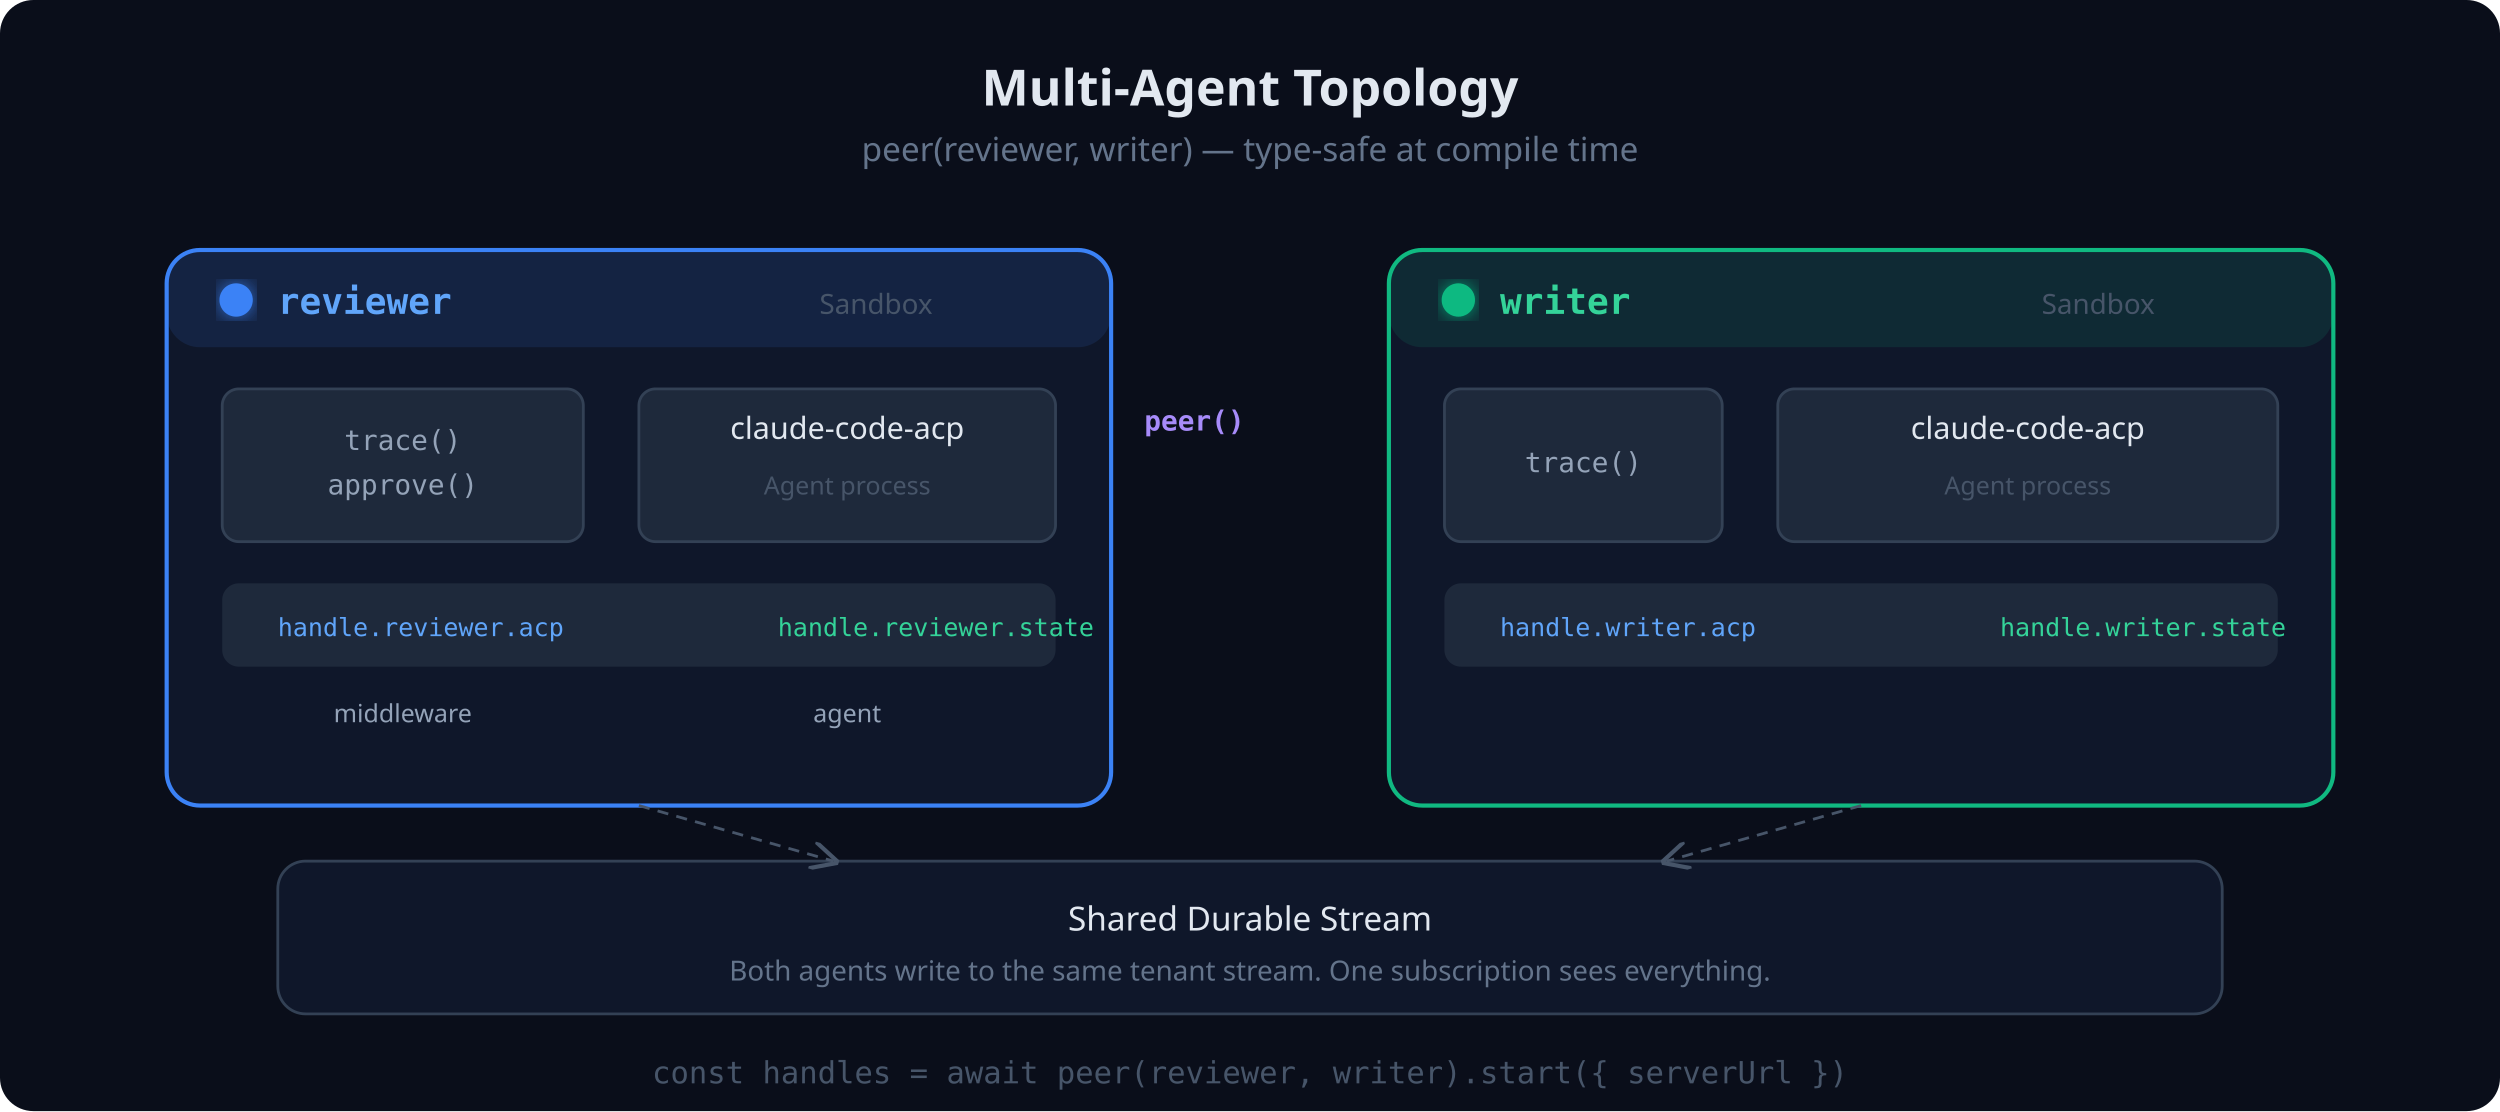
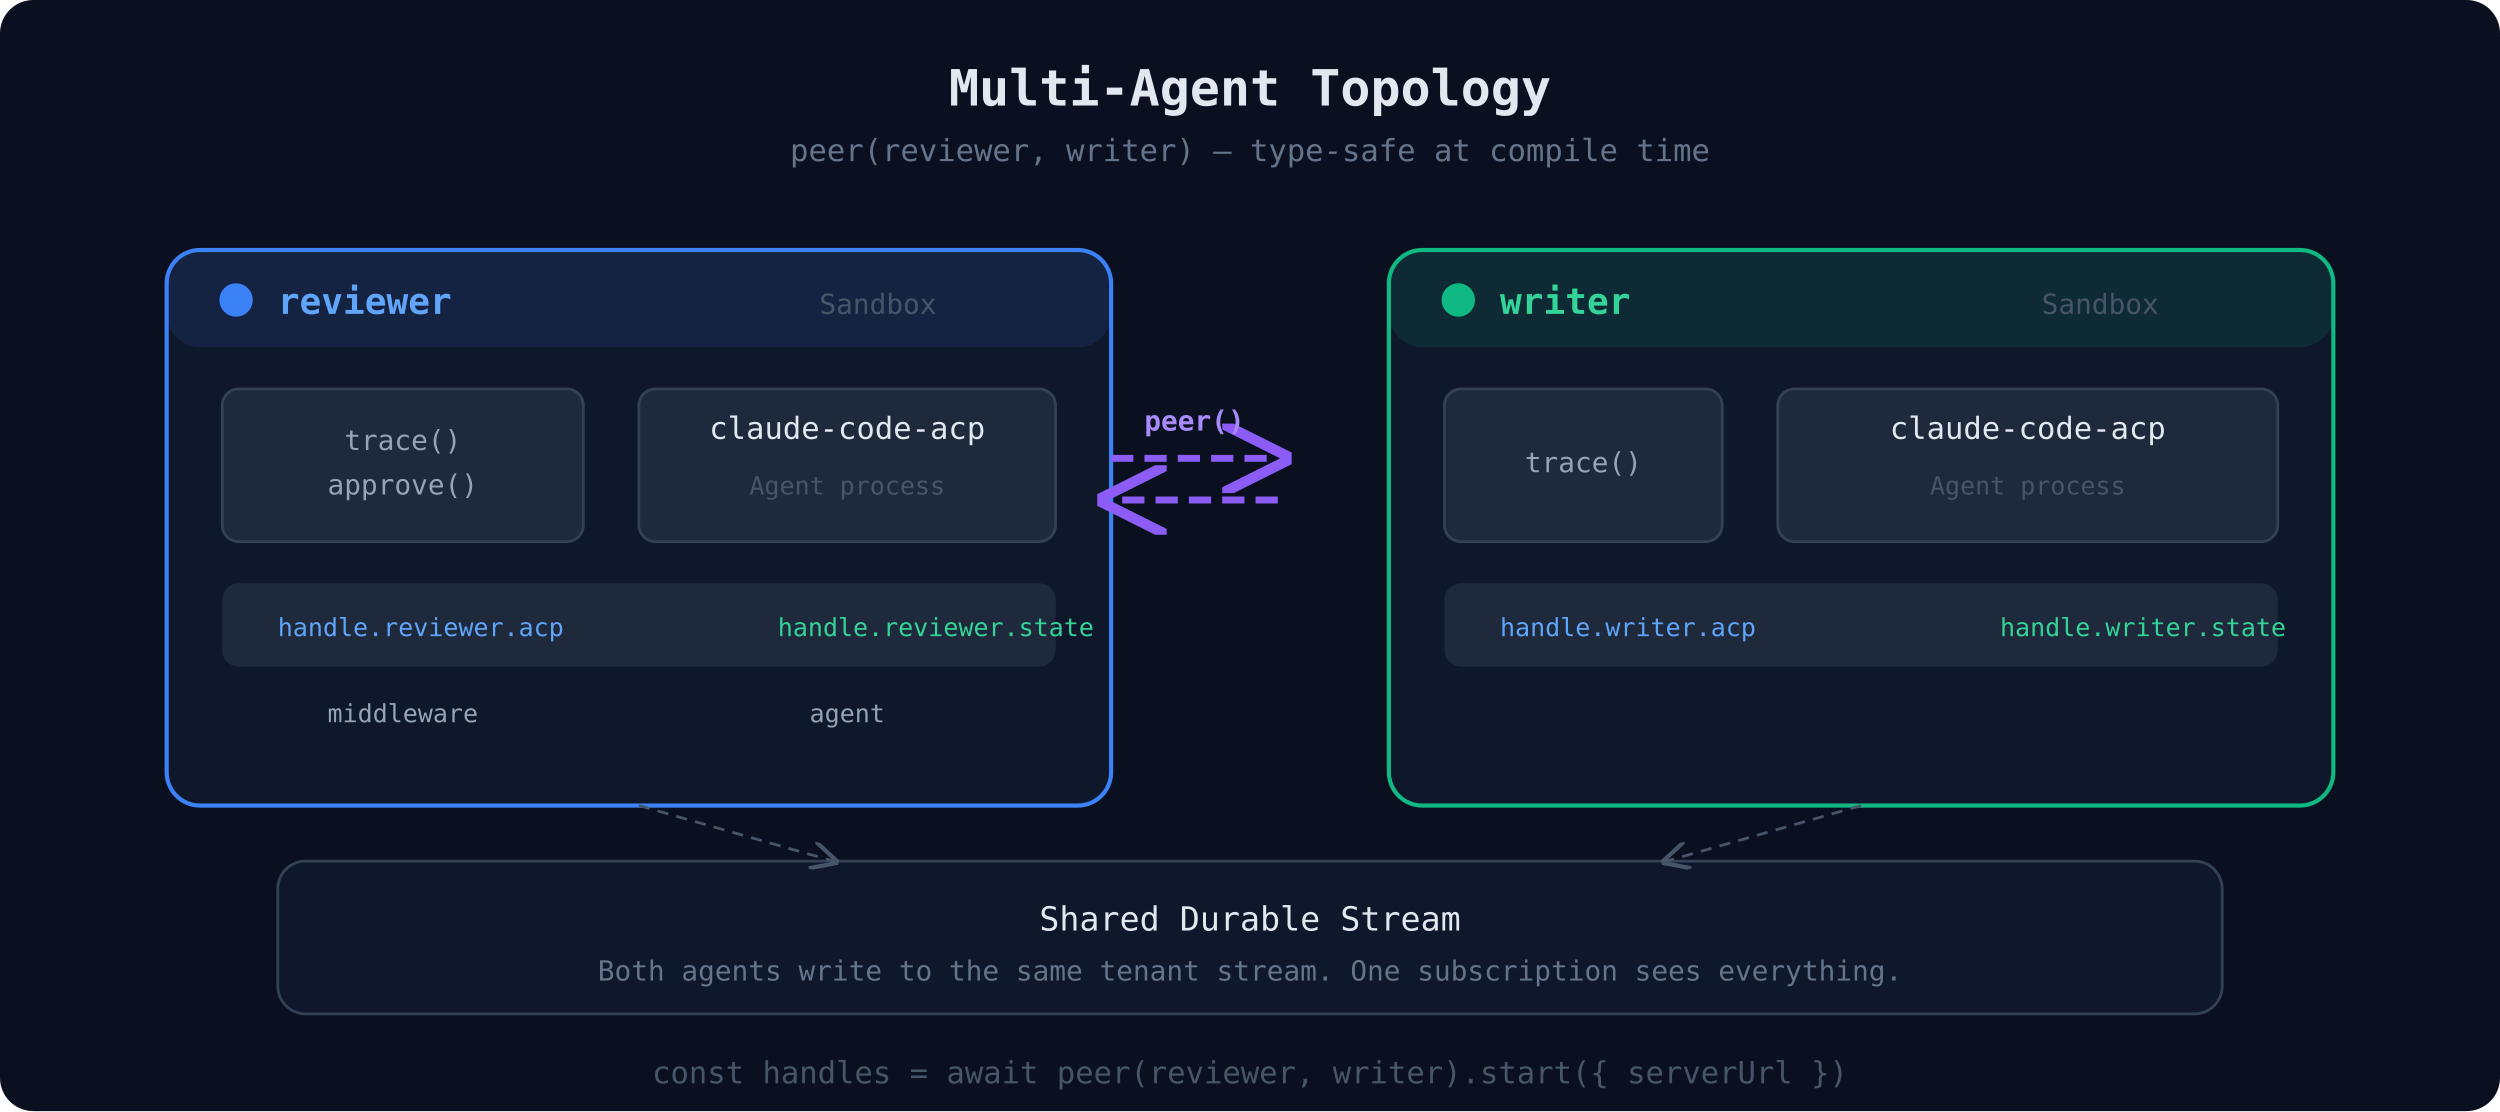
- <svg xmlns="http://www.w3.org/2000/svg" viewBox="0 0 900 400" fill="none">
+ <svg xmlns="http://www.w3.org/2000/svg" viewBox="0 0 900 400">
  <defs>
-     <linearGradient id="bg4" x1="0" y1="0" x2="900" y2="400">
-       <stop offset="0%" stop-color="#0a0e1a" />
-       <stop offset="100%" stop-color="#0f1628" />
-     </linearGradient>
    <marker id="arrow" markerWidth="10" markerHeight="10" refX="8" refY="5" orient="auto">
      <path d="M0,0 L10,5 L0,10" fill="none" stroke="#8b5cf6" stroke-width="1.5" />
    </marker>
    <marker id="arrow2" markerWidth="10" markerHeight="10" refX="8" refY="5" orient="auto">
      <path d="M0,0 L10,5 L0,10" fill="none" stroke="#475569" stroke-width="1.5" />
    </marker>
-     <filter id="glow4">
-       <feGaussianBlur stdDeviation="4" result="blur" />
-       <feMerge>
-         <feMergeNode in="blur" />
-         <feMergeNode in="SourceGraphic" />
-       </feMerge>
-     </filter>
  </defs>
-   <rect width="900" height="400" fill="url(#bg4)" rx="12" />
-   <text x="450" y="38" text-anchor="middle" fill="#e2e8f0" font-family="system-ui, sans-serif" font-size="18" font-weight="600">Multi-Agent Topology</text>
-   <text x="450" y="58" text-anchor="middle" fill="#64748b" font-family="system-ui, sans-serif" font-size="12">peer(reviewer, writer) — type-safe at compile time</text>
+   <rect width="900" height="400" fill="#0b1020" rx="12" />
+   <text x="450" y="38" text-anchor="middle" fill="#e2e8f0" font-family="ui-monospace, monospace" font-size="18" font-weight="600">Multi-Agent Topology</text>
+   <text x="450" y="58" text-anchor="middle" fill="#64748b" font-family="ui-monospace, monospace" font-size="11">peer(reviewer, writer) — type-safe at compile time</text>
  <rect x="60" y="90" width="340" height="200" rx="12" fill="#0f172a" stroke="#3b82f6" stroke-width="1.5" />
-   <rect x="60" y="90" width="340" height="35" rx="12" fill="#3b82f6" opacity="0.12" />
-   <circle cx="85" cy="108" r="6" fill="#3b82f6" filter="url(#glow4)" />
-   <text x="100" y="113" fill="#60a5fa" font-family="monospace" font-size="13" font-weight="600">reviewer</text>
-   <text x="295" y="113" fill="#475569" font-family="system-ui, sans-serif" font-size="10">Sandbox</text>
+   <rect x="60" y="90" width="340" height="35" rx="12" fill="#3b82f6" fill-opacity="0.12" />
+   <circle cx="85" cy="108" r="6" fill="#3b82f6" />
+   <text x="100" y="113" fill="#60a5fa" font-family="ui-monospace, monospace" font-size="13" font-weight="600">reviewer</text>
+   <text x="295" y="113" fill="#475569" font-family="ui-monospace, monospace" font-size="10">Sandbox</text>
  <rect x="80" y="140" width="130" height="55" rx="6" fill="#1e293b" stroke="#334155" stroke-width="1" />
-   <text x="145" y="162" text-anchor="middle" fill="#94a3b8" font-family="monospace" font-size="10">trace()</text>
-   <text x="145" y="178" text-anchor="middle" fill="#94a3b8" font-family="monospace" font-size="10">approve()</text>
+   <text x="145" y="162" text-anchor="middle" fill="#94a3b8" font-family="ui-monospace, monospace" font-size="10">trace()</text>
+   <text x="145" y="178" text-anchor="middle" fill="#94a3b8" font-family="ui-monospace, monospace" font-size="10">approve()</text>
  <rect x="230" y="140" width="150" height="55" rx="6" fill="#1e293b" stroke="#334155" stroke-width="1" />
-   <text x="305" y="158" text-anchor="middle" fill="#e2e8f0" font-family="system-ui, sans-serif" font-size="11" font-weight="500">claude-code-acp</text>
-   <text x="305" y="178" text-anchor="middle" fill="#475569" font-family="system-ui, sans-serif" font-size="9">Agent process</text>
+   <text x="305" y="158" text-anchor="middle" fill="#e2e8f0" font-family="ui-monospace, monospace" font-size="11" font-weight="500">claude-code-acp</text>
+   <text x="305" y="178" text-anchor="middle" fill="#475569" font-family="ui-monospace, monospace" font-size="9">Agent process</text>
  <rect x="80" y="210" width="300" height="30" rx="6" fill="#1e293b" />
-   <text x="100" y="229" fill="#60a5fa" font-family="monospace" font-size="9">handle.reviewer.acp</text>
-   <text x="280" y="229" fill="#34d399" font-family="monospace" font-size="9">handle.reviewer.state</text>
-   <text x="145" y="260" text-anchor="middle" fill="#94a3b8" font-family="system-ui, sans-serif" font-size="9">middleware</text>
-   <text x="305" y="260" text-anchor="middle" fill="#94a3b8" font-family="system-ui, sans-serif" font-size="9">agent</text>
+   <text x="100" y="229" fill="#60a5fa" font-family="ui-monospace, monospace" font-size="9">handle.reviewer.acp</text>
+   <text x="280" y="229" fill="#34d399" font-family="ui-monospace, monospace" font-size="9">handle.reviewer.state</text>
+   <text x="145" y="260" text-anchor="middle" fill="#94a3b8" font-family="ui-monospace, monospace" font-size="9">middleware</text>
+   <text x="305" y="260" text-anchor="middle" fill="#94a3b8" font-family="ui-monospace, monospace" font-size="9">agent</text>
  <rect x="500" y="90" width="340" height="200" rx="12" fill="#0f172a" stroke="#10b981" stroke-width="1.5" />
-   <rect x="500" y="90" width="340" height="35" rx="12" fill="#10b981" opacity="0.12" />
-   <circle cx="525" cy="108" r="6" fill="#10b981" filter="url(#glow4)" />
-   <text x="540" y="113" fill="#34d399" font-family="monospace" font-size="13" font-weight="600">writer</text>
-   <text x="735" y="113" fill="#475569" font-family="system-ui, sans-serif" font-size="10">Sandbox</text>
+   <rect x="500" y="90" width="340" height="35" rx="12" fill="#10b981" fill-opacity="0.12" />
+   <circle cx="525" cy="108" r="6" fill="#10b981" />
+   <text x="540" y="113" fill="#34d399" font-family="ui-monospace, monospace" font-size="13" font-weight="600">writer</text>
+   <text x="735" y="113" fill="#475569" font-family="ui-monospace, monospace" font-size="10">Sandbox</text>
  <rect x="520" y="140" width="100" height="55" rx="6" fill="#1e293b" stroke="#334155" stroke-width="1" />
-   <text x="570" y="170" text-anchor="middle" fill="#94a3b8" font-family="monospace" font-size="10">trace()</text>
+   <text x="570" y="170" text-anchor="middle" fill="#94a3b8" font-family="ui-monospace, monospace" font-size="10">trace()</text>
  <rect x="640" y="140" width="180" height="55" rx="6" fill="#1e293b" stroke="#334155" stroke-width="1" />
-   <text x="730" y="158" text-anchor="middle" fill="#e2e8f0" font-family="system-ui, sans-serif" font-size="11" font-weight="500">claude-code-acp</text>
-   <text x="730" y="178" text-anchor="middle" fill="#475569" font-family="system-ui, sans-serif" font-size="9">Agent process</text>
+   <text x="730" y="158" text-anchor="middle" fill="#e2e8f0" font-family="ui-monospace, monospace" font-size="11" font-weight="500">claude-code-acp</text>
+   <text x="730" y="178" text-anchor="middle" fill="#475569" font-family="ui-monospace, monospace" font-size="9">Agent process</text>
  <rect x="520" y="210" width="300" height="30" rx="6" fill="#1e293b" />
-   <text x="540" y="229" fill="#60a5fa" font-family="monospace" font-size="9">handle.writer.acp</text>
-   <text x="720" y="229" fill="#34d399" font-family="monospace" font-size="9">handle.writer.state</text>
-   <path d="M400,165 C430,165 430,165 460,165" stroke="#8b5cf6" stroke-width="2.5" stroke-dasharray="8,4" marker-end="url(#arrow)" filter="url(#glow4)" />
-   <path d="M460,180 C430,180 430,180 400,180" stroke="#8b5cf6" stroke-width="2.5" stroke-dasharray="8,4" marker-end="url(#arrow)" filter="url(#glow4)" />
-   <text x="430" y="155" text-anchor="middle" fill="#a78bfa" font-family="monospace" font-size="10" font-weight="600">peer()</text>
+   <text x="540" y="229" fill="#60a5fa" font-family="ui-monospace, monospace" font-size="9">handle.writer.acp</text>
+   <text x="720" y="229" fill="#34d399" font-family="ui-monospace, monospace" font-size="9">handle.writer.state</text>
+   <path d="M400,165 C430,165 430,165 460,165" stroke="#8b5cf6" stroke-width="2.5" stroke-dasharray="8,4" marker-end="url(#arrow)" />
+   <path d="M460,180 C430,180 430,180 400,180" stroke="#8b5cf6" stroke-width="2.5" stroke-dasharray="8,4" marker-end="url(#arrow)" />
+   <text x="430" y="155" text-anchor="middle" fill="#a78bfa" font-family="ui-monospace, monospace" font-size="10" font-weight="600">peer()</text>
  <rect x="100" y="310" width="700" height="55" rx="10" fill="#0f172a" stroke="#334155" stroke-width="1" />
-   <text x="450" y="335" text-anchor="middle" fill="#e2e8f0" font-family="system-ui, sans-serif" font-size="12" font-weight="500">Shared Durable Stream</text>
-   <text x="450" y="353" text-anchor="middle" fill="#64748b" font-family="system-ui, sans-serif" font-size="10">Both agents write to the same tenant stream. One subscription sees everything.</text>
+   <text x="450" y="335" text-anchor="middle" fill="#e2e8f0" font-family="ui-monospace, monospace" font-size="12" font-weight="500">Shared Durable Stream</text>
+   <text x="450" y="353" text-anchor="middle" fill="#64748b" font-family="ui-monospace, monospace" font-size="10">Both agents write to the same tenant stream. One subscription sees everything.</text>
  <line x1="230" y1="290" x2="300" y2="310" stroke="#475569" stroke-width="1" stroke-dasharray="4,3" marker-end="url(#arrow2)" />
  <line x1="670" y1="290" x2="600" y2="310" stroke="#475569" stroke-width="1" stroke-dasharray="4,3" marker-end="url(#arrow2)" />
-   <text x="450" y="390" text-anchor="middle" fill="#475569" font-family="monospace" font-size="11">const handles = await peer(reviewer, writer).start({ serverUrl })</text>
+   <text x="450" y="390" text-anchor="middle" fill="#475569" font-family="ui-monospace, monospace" font-size="11">const handles = await peer(reviewer, writer).start({ serverUrl })</text>
</svg>
